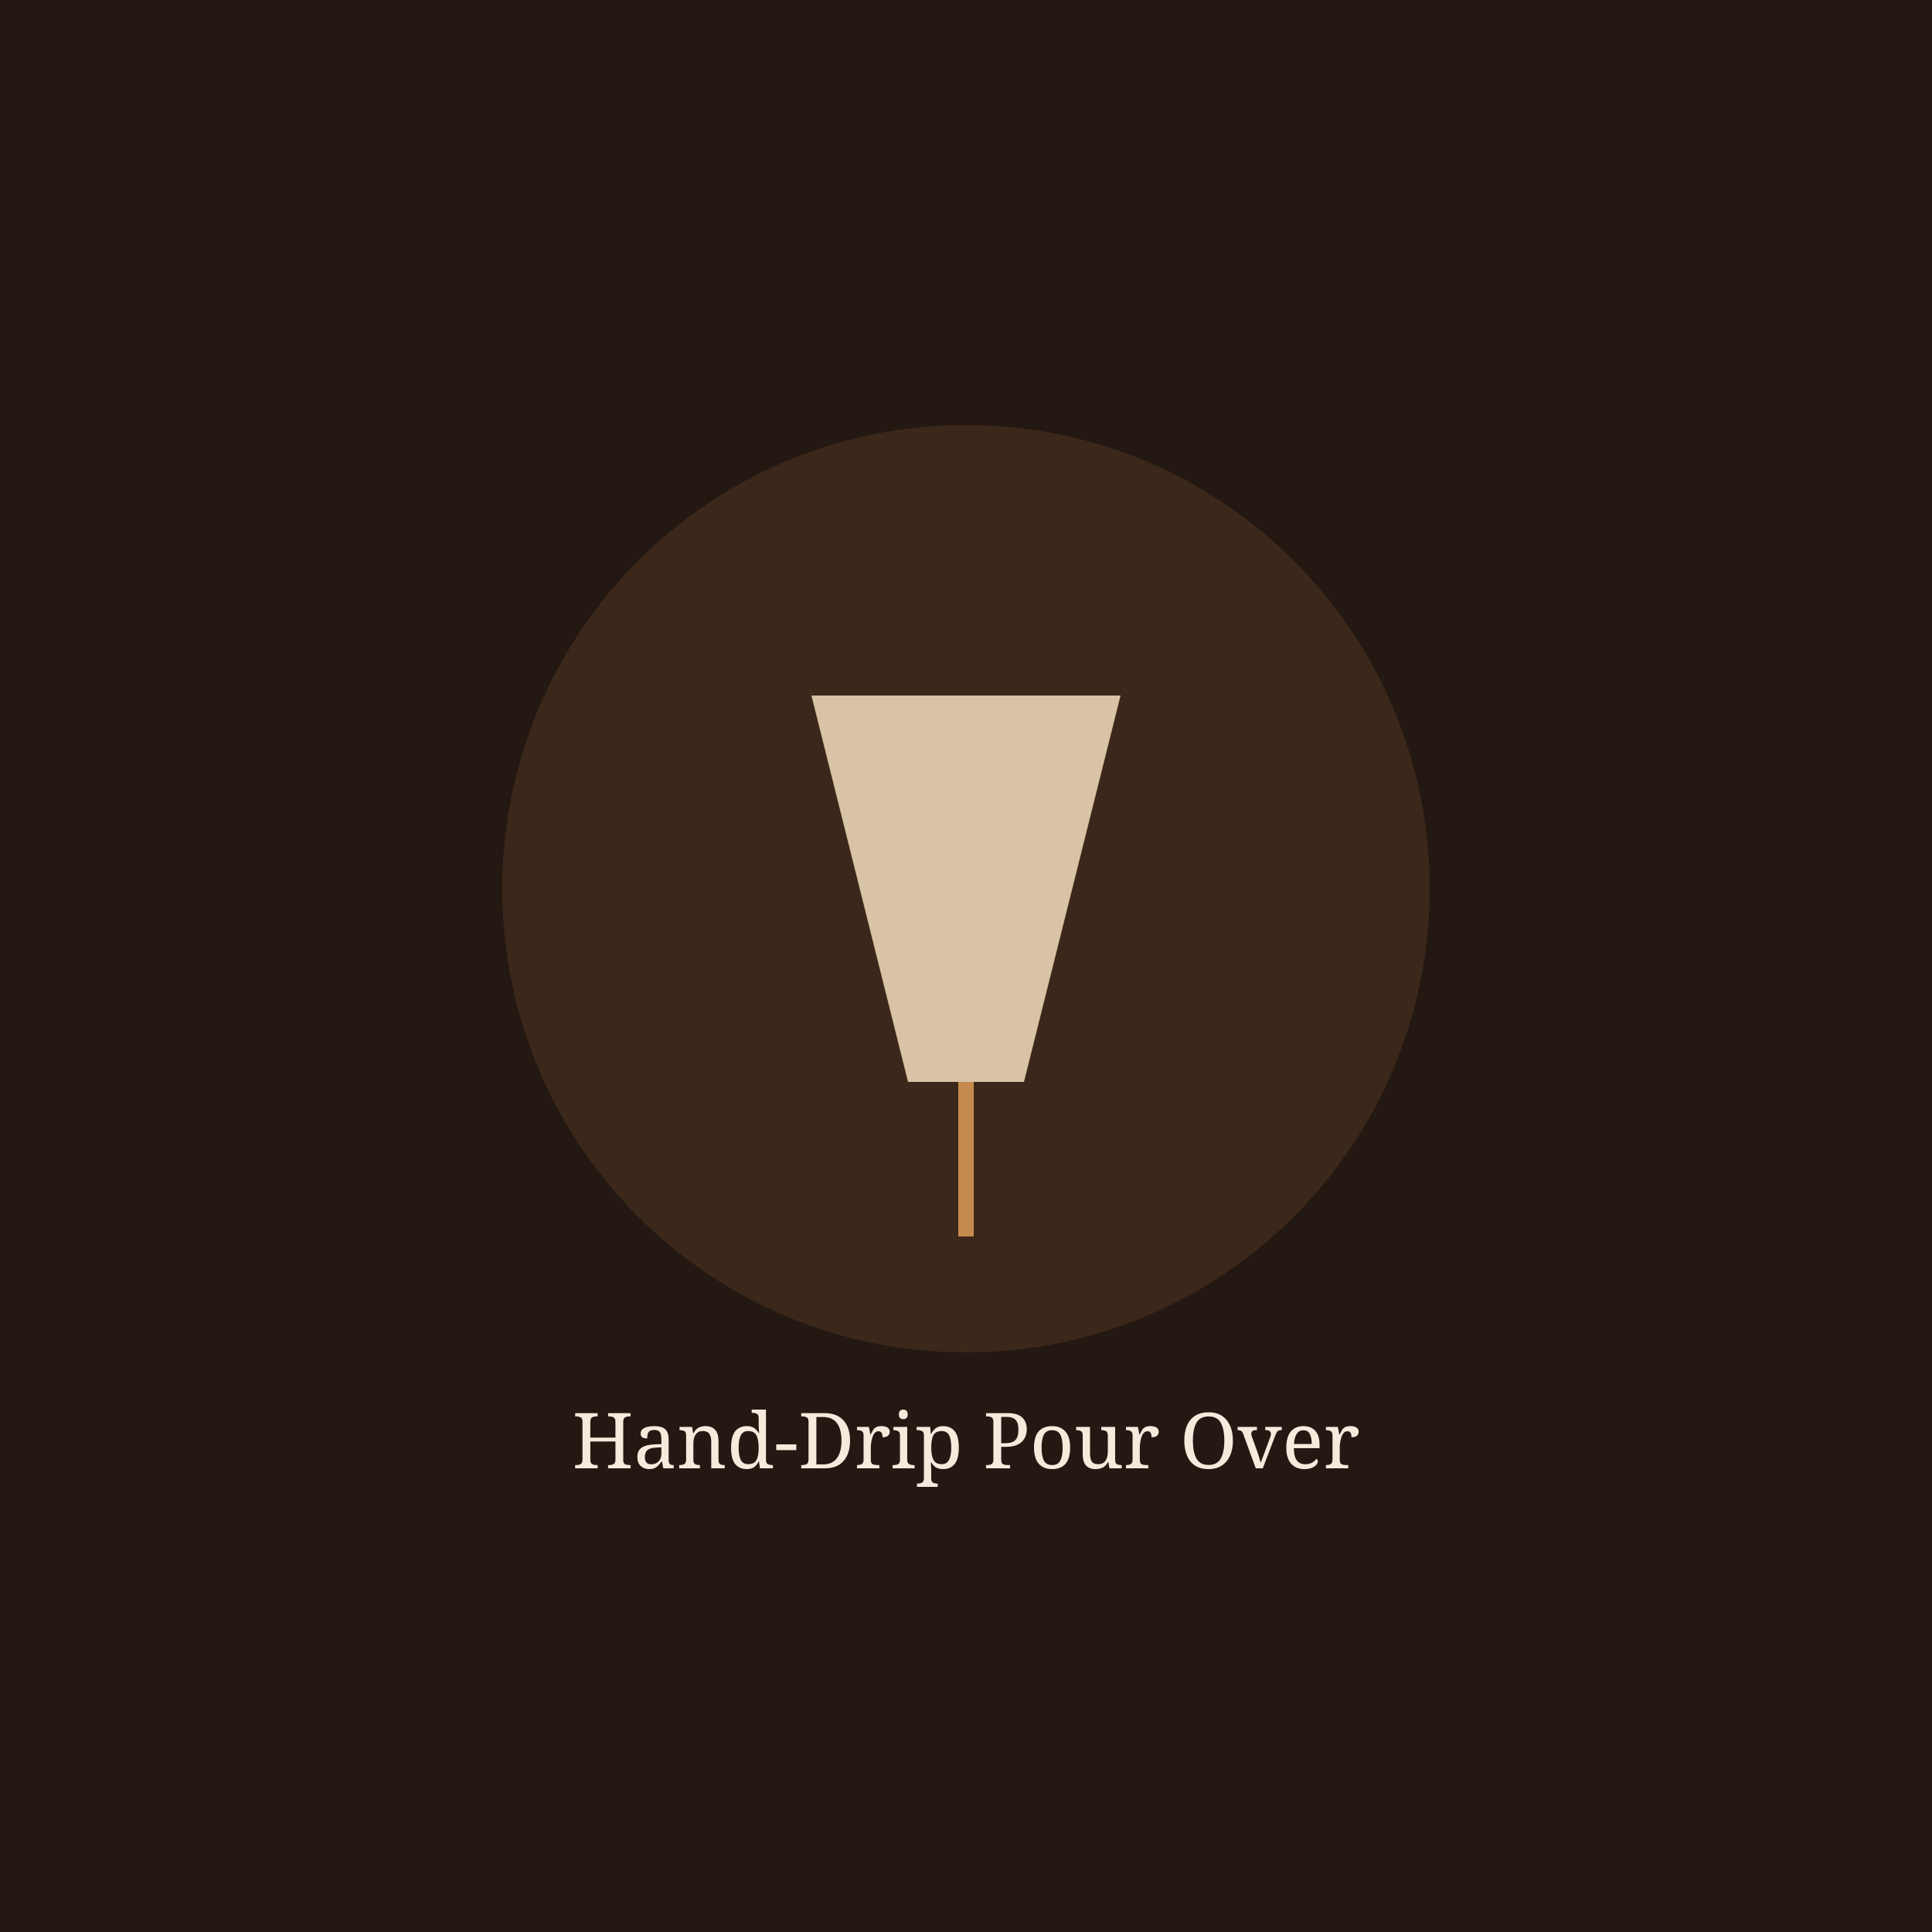
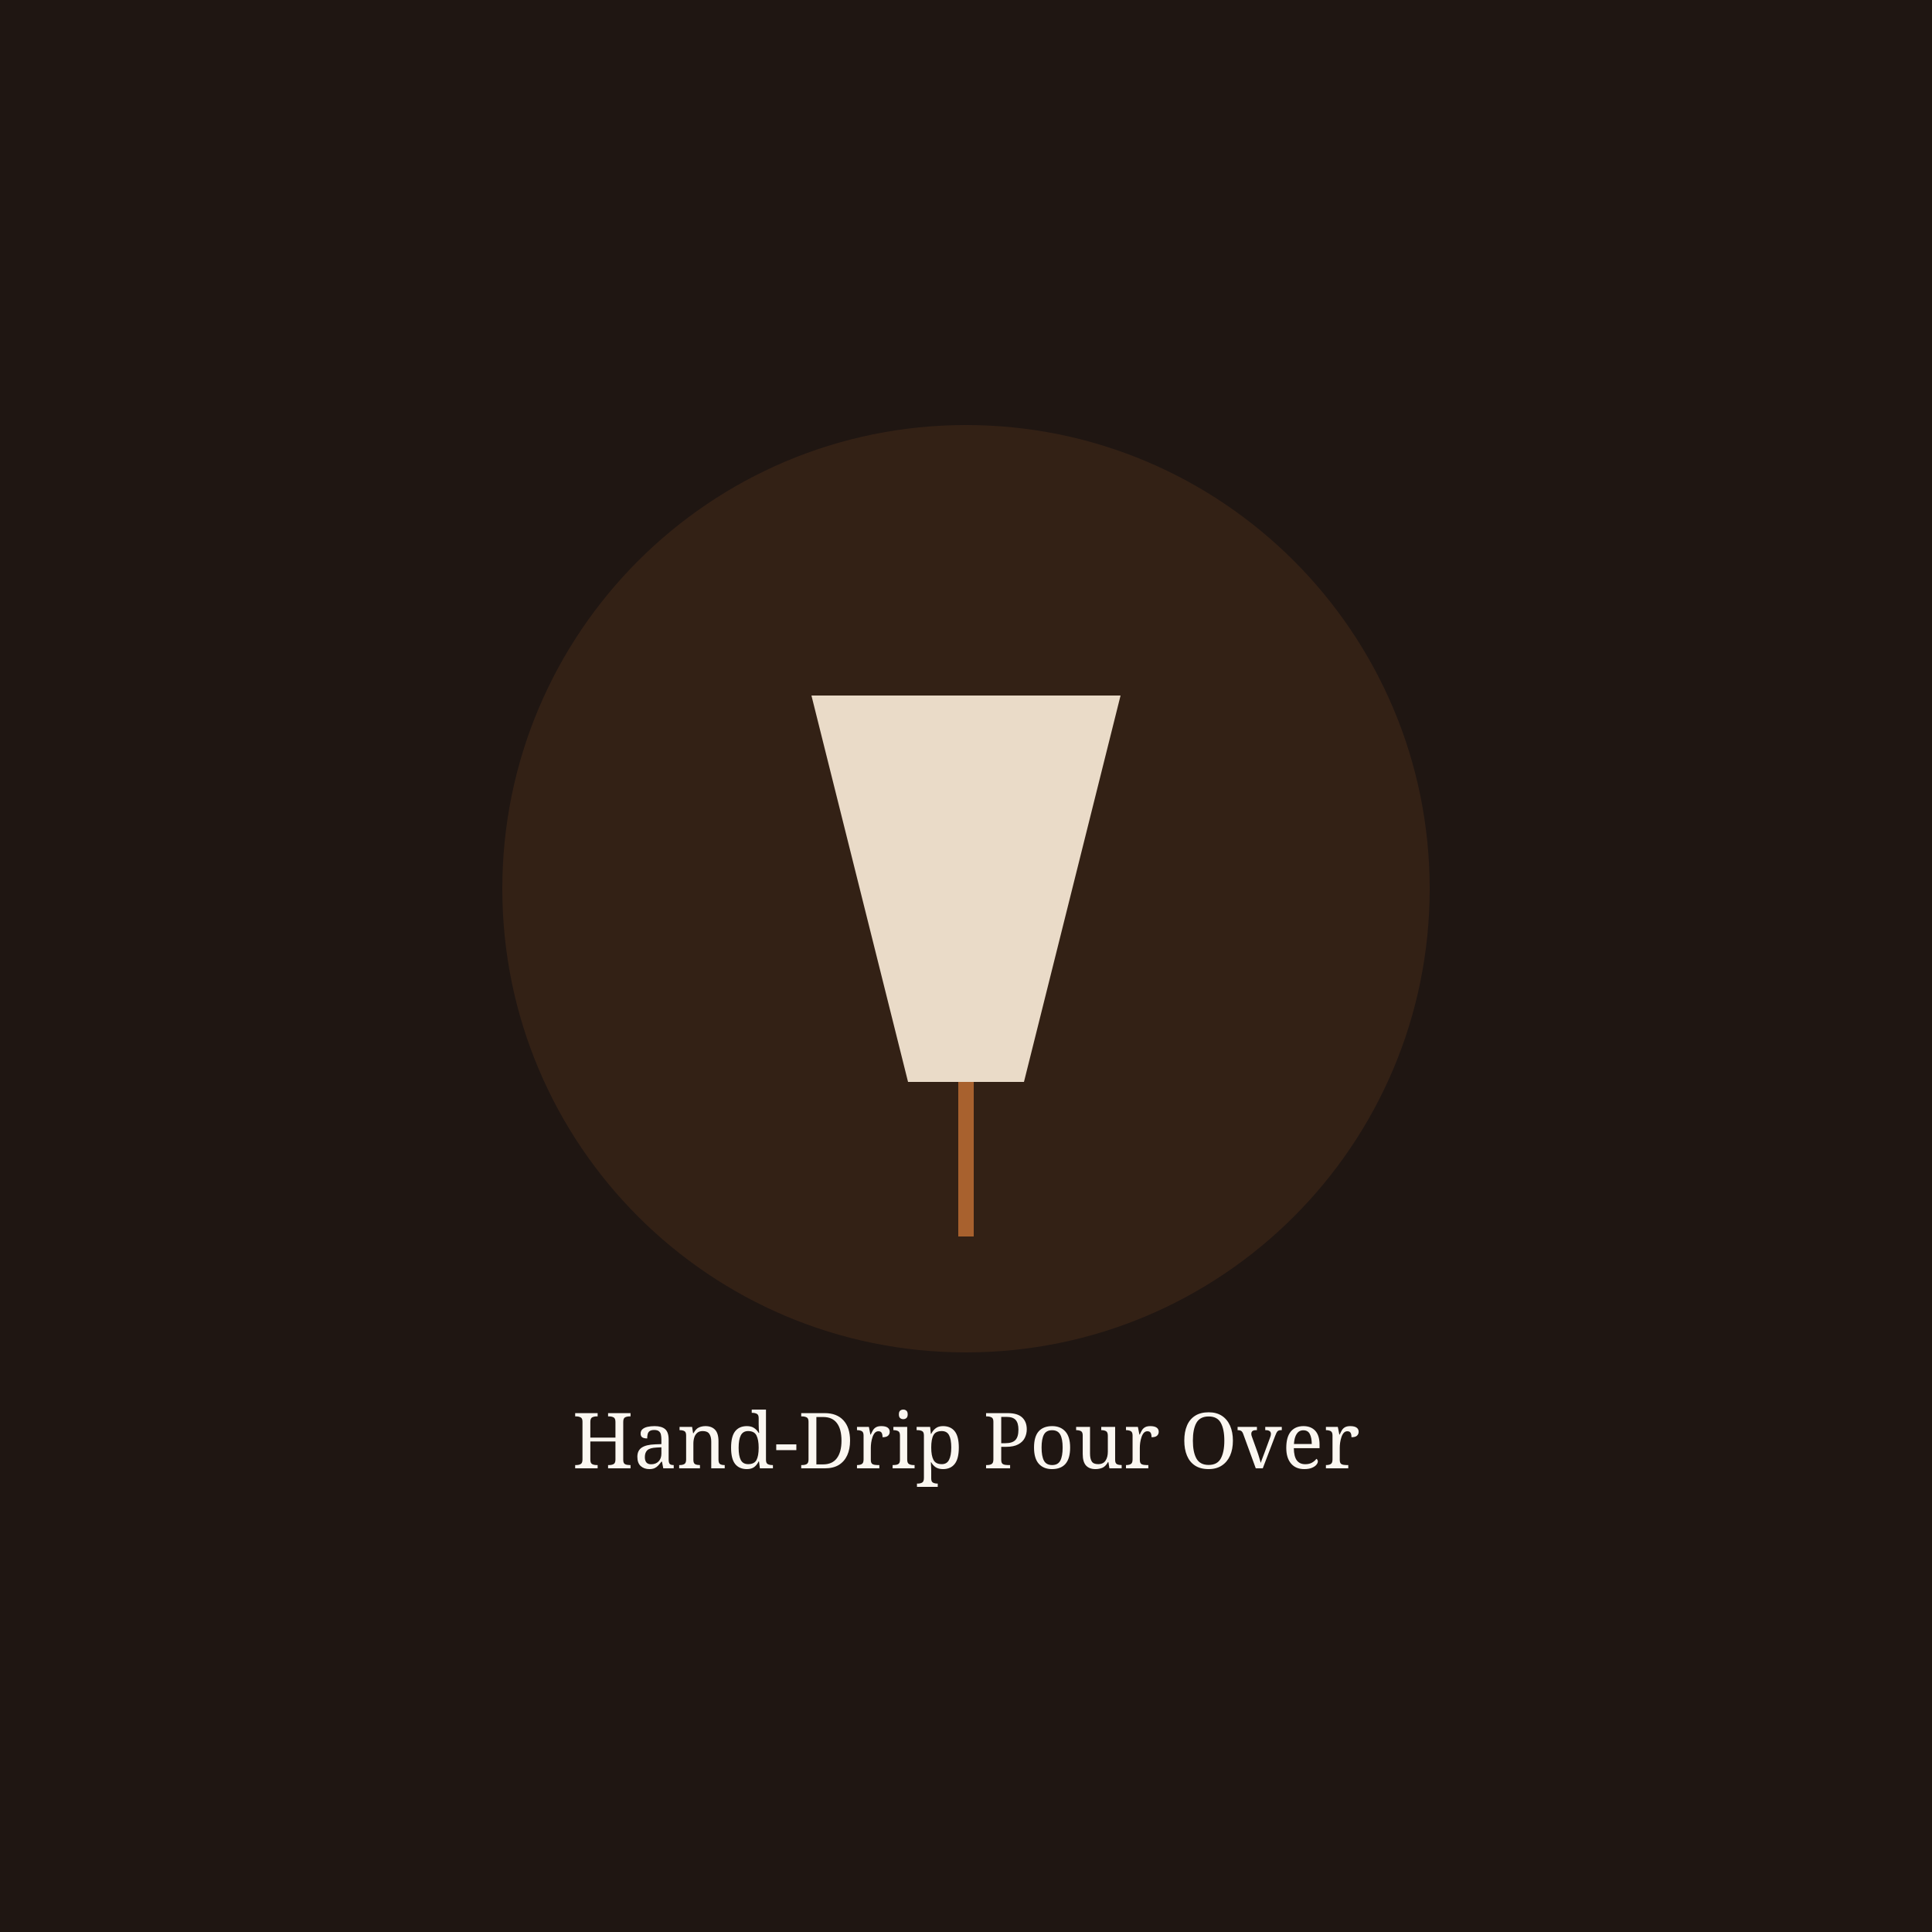
<svg xmlns="http://www.w3.org/2000/svg" viewBox="0 0 500 500" fill="none">
-   <rect width="500" height="500" fill="#241812" />
-   <circle cx="250" cy="230" r="120" fill="#C58B4E" fill-opacity="0.15" />
-   <path d="M210 180 h80 l-25 100 h-30 z" fill="#D8C3A5" />
-   <path d="M250 280 v40" stroke="#C58B4E" stroke-width="4" />
-   <text x="250" y="380" text-anchor="middle" font-family="'Playfair Display', serif" font-size="20" fill="#F5EBDD">Hand-Drip Pour Over</text>
+   <rect width="500" height="500" fill="#1F1612" />
+   <circle cx="250" cy="230" r="120" fill="#A8612E" fill-opacity="0.15" />
+   <path d="M210 180 h80 l-25 100 h-30 z" fill="#EADBC8" />
+   <path d="M250 280 v40" stroke="#A8612E" stroke-width="4" />
+   <text x="250" y="380" text-anchor="middle" font-family="'Playfair Display', serif" font-size="20" fill="#FBF7F1">Hand-Drip Pour Over</text>
</svg>
